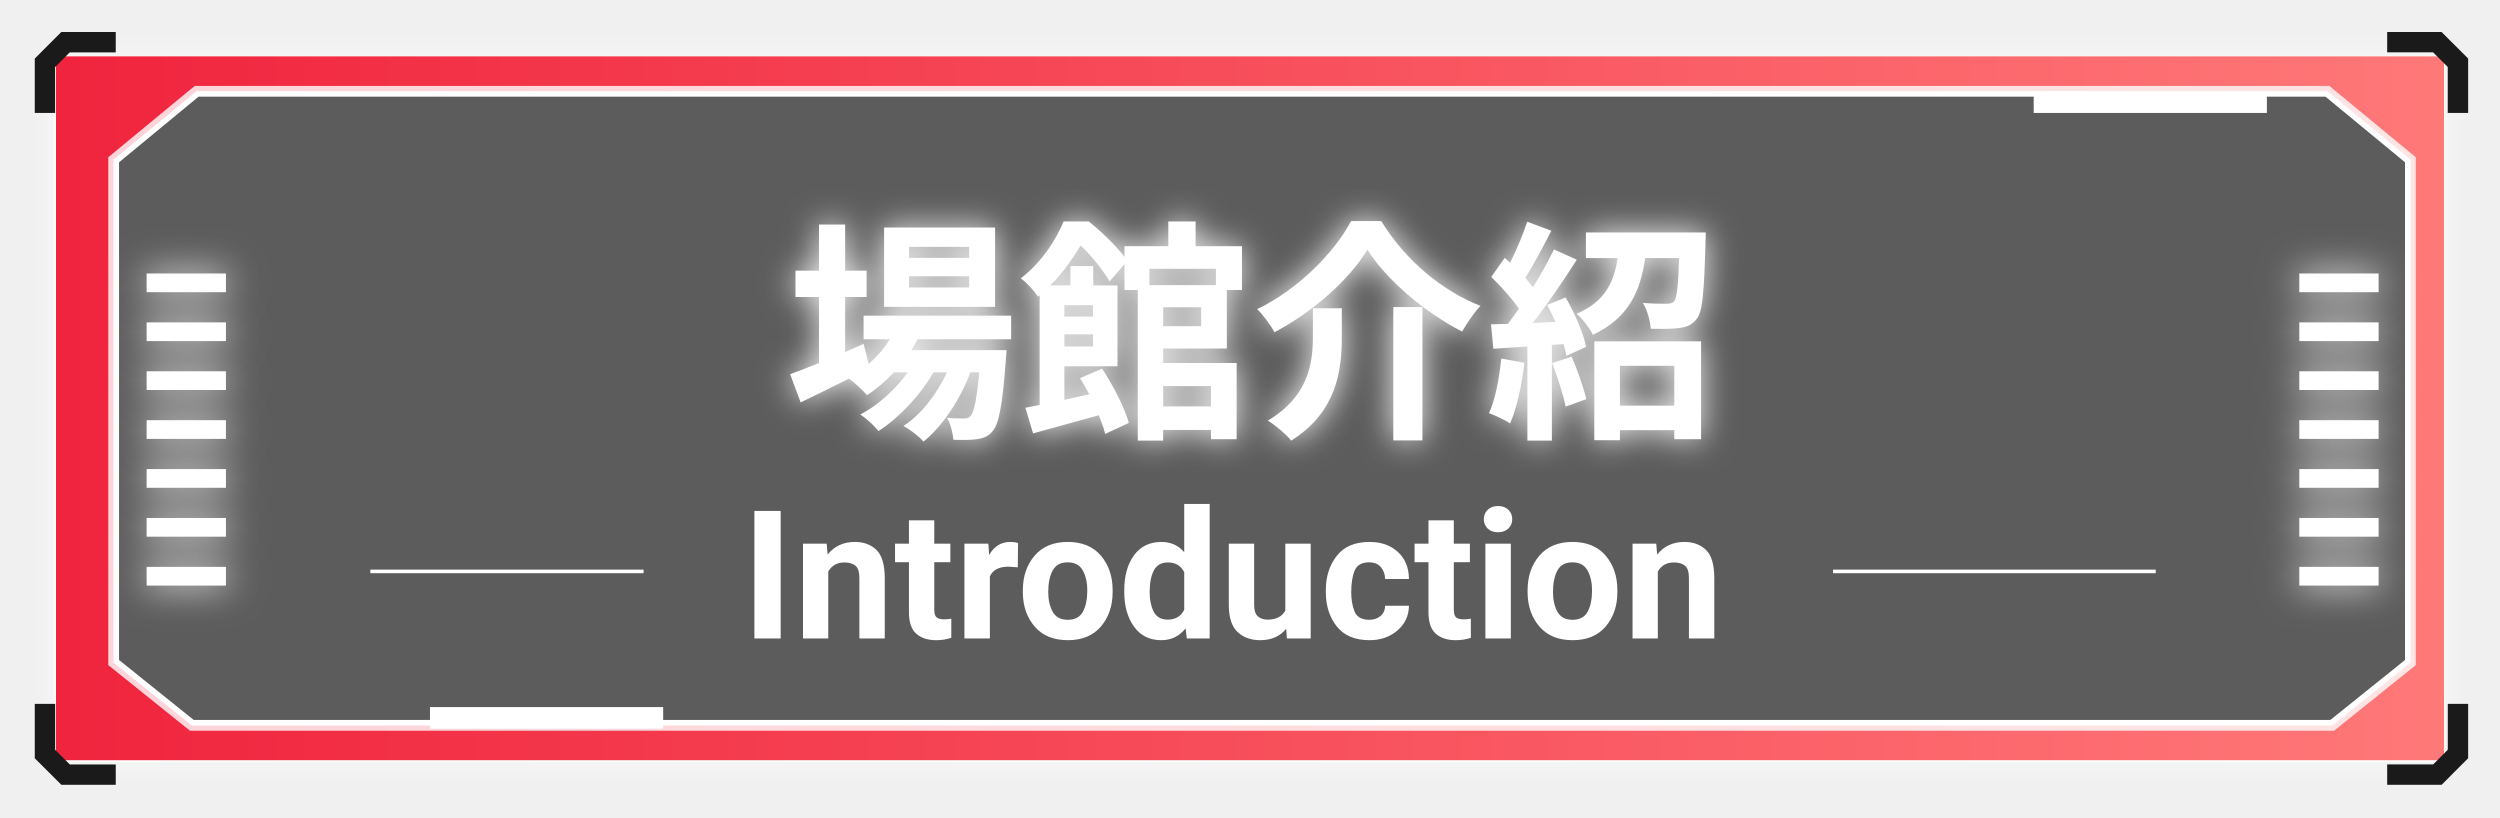
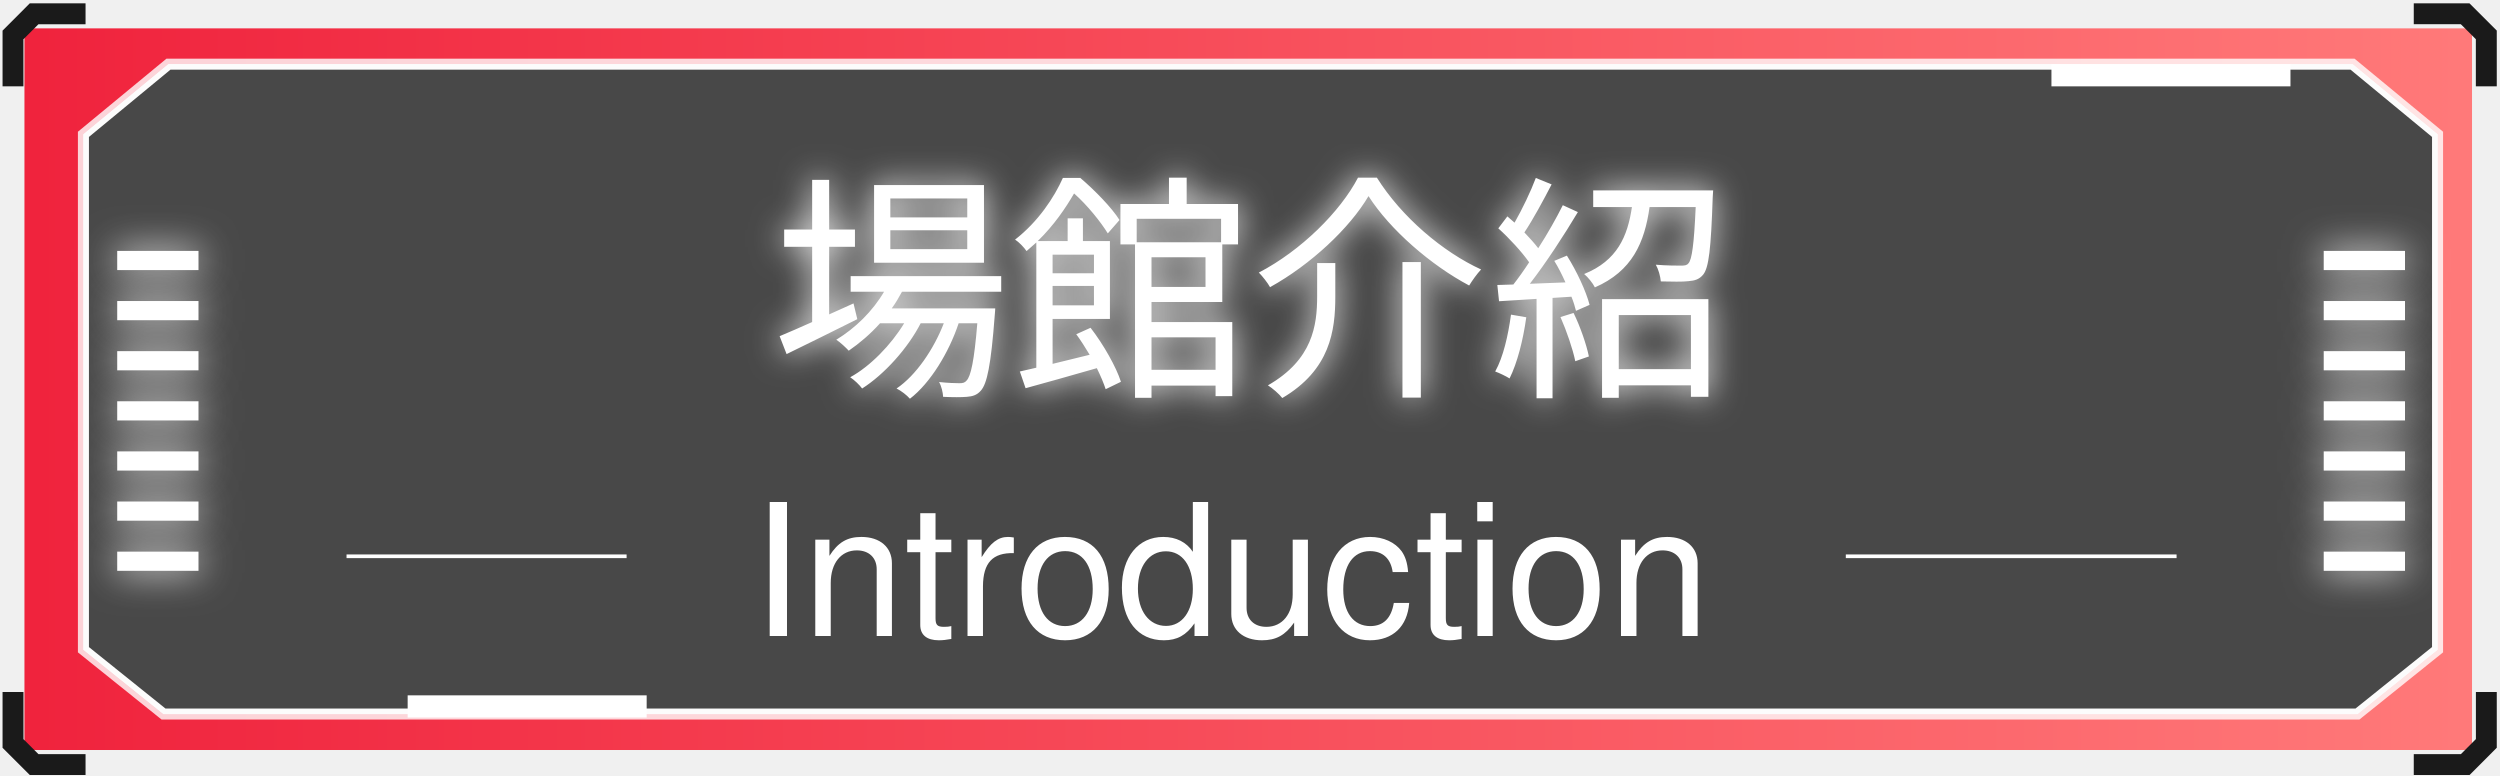
- <svg xmlns="http://www.w3.org/2000/svg" xmlns:xlink="http://www.w3.org/1999/xlink" width="697" height="228" viewBox="0 0 697 228">
+ <svg xmlns="http://www.w3.org/2000/svg" xmlns:xlink="http://www.w3.org/1999/xlink" width="680px" height="211px" viewBox="0 0 680 211" version="1.1">
  <defs>
-     <filter id="prefix__a" width="103.6%" height="112.2%" x="-1.8%" y="-6.1%" filterUnits="objectBoundingBox">
-       <feMorphology in="SourceAlpha" operator="dilate" radius="1" result="shadowSpreadOuter1" />
-       <feOffset in="shadowSpreadOuter1" result="shadowOffsetOuter1" />
-       <feGaussianBlur in="shadowOffsetOuter1" result="shadowBlurOuter1" stdDeviation="3" />
-       <feColorMatrix in="shadowBlurOuter1" values="0 0 0 0 1 0 0 0 0 1 0 0 0 0 1 0 0 0 0.5 0" />
-     </filter>
-     <filter id="prefix__h" width="249.3%" height="732.4%" x="-74.6%" y="-316.2%" filterUnits="objectBoundingBox">
-       <feMorphology in="SourceAlpha" operator="dilate" radius=".5" result="shadowSpreadOuter1" />
-       <feOffset in="shadowSpreadOuter1" result="shadowOffsetOuter1" />
-       <feGaussianBlur in="shadowOffsetOuter1" result="shadowBlurOuter1" stdDeviation="5" />
-       <feColorMatrix in="shadowBlurOuter1" values="0 0 0 0 1 0 0 0 0 1 0 0 0 0 1 0 0 0 0.789 0" />
-     </filter>
-     <filter id="prefix__j" width="249.3%" height="732.4%" x="-74.6%" y="-316.2%" filterUnits="objectBoundingBox">
-       <feMorphology in="SourceAlpha" operator="dilate" radius=".5" result="shadowSpreadOuter1" />
-       <feOffset in="shadowSpreadOuter1" result="shadowOffsetOuter1" />
-       <feGaussianBlur in="shadowOffsetOuter1" result="shadowBlurOuter1" stdDeviation="5" />
-       <feColorMatrix in="shadowBlurOuter1" values="0 0 0 0 1 0 0 0 0 1 0 0 0 0 1 0 0 0 0.789 0" />
-     </filter>
-     <filter id="prefix__l" width="249.3%" height="732.4%" x="-74.6%" y="-316.2%" filterUnits="objectBoundingBox">
-       <feMorphology in="SourceAlpha" operator="dilate" radius=".5" result="shadowSpreadOuter1" />
-       <feOffset in="shadowSpreadOuter1" result="shadowOffsetOuter1" />
-       <feGaussianBlur in="shadowOffsetOuter1" result="shadowBlurOuter1" stdDeviation="5" />
-       <feColorMatrix in="shadowBlurOuter1" values="0 0 0 0 1 0 0 0 0 1 0 0 0 0 1 0 0 0 0.789 0" />
-     </filter>
-     <filter id="prefix__n" width="249.3%" height="732.4%" x="-74.6%" y="-316.2%" filterUnits="objectBoundingBox">
-       <feMorphology in="SourceAlpha" operator="dilate" radius=".5" result="shadowSpreadOuter1" />
-       <feOffset in="shadowSpreadOuter1" result="shadowOffsetOuter1" />
-       <feGaussianBlur in="shadowOffsetOuter1" result="shadowBlurOuter1" stdDeviation="5" />
-       <feColorMatrix in="shadowBlurOuter1" values="0 0 0 0 1 0 0 0 0 1 0 0 0 0 1 0 0 0 0.789 0" />
-     </filter>
-     <filter id="prefix__p" width="249.3%" height="732.4%" x="-74.6%" y="-316.2%" filterUnits="objectBoundingBox">
-       <feMorphology in="SourceAlpha" operator="dilate" radius=".5" result="shadowSpreadOuter1" />
-       <feOffset in="shadowSpreadOuter1" result="shadowOffsetOuter1" />
-       <feGaussianBlur in="shadowOffsetOuter1" result="shadowBlurOuter1" stdDeviation="5" />
-       <feColorMatrix in="shadowBlurOuter1" values="0 0 0 0 1 0 0 0 0 1 0 0 0 0 1 0 0 0 0.789 0" />
-     </filter>
-     <filter id="prefix__r" width="249.3%" height="732.4%" x="-74.6%" y="-316.2%" filterUnits="objectBoundingBox">
-       <feMorphology in="SourceAlpha" operator="dilate" radius=".5" result="shadowSpreadOuter1" />
-       <feOffset in="shadowSpreadOuter1" result="shadowOffsetOuter1" />
-       <feGaussianBlur in="shadowOffsetOuter1" result="shadowBlurOuter1" stdDeviation="5" />
-       <feColorMatrix in="shadowBlurOuter1" values="0 0 0 0 1 0 0 0 0 1 0 0 0 0 1 0 0 0 0.789 0" />
-     </filter>
-     <filter id="prefix__t" width="249.3%" height="732.4%" x="-74.6%" y="-316.2%" filterUnits="objectBoundingBox">
-       <feMorphology in="SourceAlpha" operator="dilate" radius=".5" result="shadowSpreadOuter1" />
-       <feOffset in="shadowSpreadOuter1" result="shadowOffsetOuter1" />
-       <feGaussianBlur in="shadowOffsetOuter1" result="shadowBlurOuter1" stdDeviation="5" />
-       <feColorMatrix in="shadowBlurOuter1" values="0 0 0 0 1 0 0 0 0 1 0 0 0 0 1 0 0 0 0.789 0" />
-     </filter>
-     <filter id="prefix__v" width="249.3%" height="732.4%" x="-74.6%" y="-316.2%" filterUnits="objectBoundingBox">
-       <feMorphology in="SourceAlpha" operator="dilate" radius=".5" result="shadowSpreadOuter1" />
-       <feOffset in="shadowSpreadOuter1" result="shadowOffsetOuter1" />
-       <feGaussianBlur in="shadowOffsetOuter1" result="shadowBlurOuter1" stdDeviation="5" />
-       <feColorMatrix in="shadowBlurOuter1" values="0 0 0 0 1 0 0 0 0 1 0 0 0 0 1 0 0 0 0.789 0" />
-     </filter>
-     <filter id="prefix__x" width="249.3%" height="732.4%" x="-74.6%" y="-316.2%" filterUnits="objectBoundingBox">
-       <feMorphology in="SourceAlpha" operator="dilate" radius=".5" result="shadowSpreadOuter1" />
-       <feOffset in="shadowSpreadOuter1" result="shadowOffsetOuter1" />
-       <feGaussianBlur in="shadowOffsetOuter1" result="shadowBlurOuter1" stdDeviation="5" />
-       <feColorMatrix in="shadowBlurOuter1" values="0 0 0 0 1 0 0 0 0 1 0 0 0 0 1 0 0 0 0.789 0" />
-     </filter>
-     <filter id="prefix__z" width="249.3%" height="732.4%" x="-74.6%" y="-316.2%" filterUnits="objectBoundingBox">
-       <feMorphology in="SourceAlpha" operator="dilate" radius=".5" result="shadowSpreadOuter1" />
-       <feOffset in="shadowSpreadOuter1" result="shadowOffsetOuter1" />
-       <feGaussianBlur in="shadowOffsetOuter1" result="shadowBlurOuter1" stdDeviation="5" />
-       <feColorMatrix in="shadowBlurOuter1" values="0 0 0 0 1 0 0 0 0 1 0 0 0 0 1 0 0 0 0.789 0" />
-     </filter>
-     <filter id="prefix__B" width="249.3%" height="732.4%" x="-74.6%" y="-316.2%" filterUnits="objectBoundingBox">
-       <feMorphology in="SourceAlpha" operator="dilate" radius=".5" result="shadowSpreadOuter1" />
-       <feOffset in="shadowSpreadOuter1" result="shadowOffsetOuter1" />
-       <feGaussianBlur in="shadowOffsetOuter1" result="shadowBlurOuter1" stdDeviation="5" />
-       <feColorMatrix in="shadowBlurOuter1" values="0 0 0 0 1 0 0 0 0 1 0 0 0 0 1 0 0 0 0.789 0" />
-     </filter>
-     <filter id="prefix__D" width="249.3%" height="732.4%" x="-74.6%" y="-316.2%" filterUnits="objectBoundingBox">
-       <feMorphology in="SourceAlpha" operator="dilate" radius=".5" result="shadowSpreadOuter1" />
-       <feOffset in="shadowSpreadOuter1" result="shadowOffsetOuter1" />
-       <feGaussianBlur in="shadowOffsetOuter1" result="shadowBlurOuter1" stdDeviation="5" />
-       <feColorMatrix in="shadowBlurOuter1" values="0 0 0 0 1 0 0 0 0 1 0 0 0 0 1 0 0 0 0.789 0" />
-     </filter>
-     <filter id="prefix__F" width="249.3%" height="732.4%" x="-74.6%" y="-316.2%" filterUnits="objectBoundingBox">
-       <feMorphology in="SourceAlpha" operator="dilate" radius=".5" result="shadowSpreadOuter1" />
-       <feOffset in="shadowSpreadOuter1" result="shadowOffsetOuter1" />
-       <feGaussianBlur in="shadowOffsetOuter1" result="shadowBlurOuter1" stdDeviation="5" />
-       <feColorMatrix in="shadowBlurOuter1" values="0 0 0 0 1 0 0 0 0 1 0 0 0 0 1 0 0 0 0.789 0" />
-     </filter>
-     <filter id="prefix__H" width="249.3%" height="732.4%" x="-74.6%" y="-316.2%" filterUnits="objectBoundingBox">
-       <feMorphology in="SourceAlpha" operator="dilate" radius=".5" result="shadowSpreadOuter1" />
-       <feOffset in="shadowSpreadOuter1" result="shadowOffsetOuter1" />
-       <feGaussianBlur in="shadowOffsetOuter1" result="shadowBlurOuter1" stdDeviation="5" />
-       <feColorMatrix in="shadowBlurOuter1" values="0 0 0 0 1 0 0 0 0 1 0 0 0 0 1 0 0 0 0.789 0" />
-     </filter>
-     <filter id="prefix__J" width="110.3%" height="128.1%" x="-5.2%" y="-14.1%" filterUnits="objectBoundingBox">
-       <feOffset in="SourceAlpha" result="shadowOffsetOuter1" />
-       <feGaussianBlur in="shadowOffsetOuter1" result="shadowBlurOuter1" stdDeviation="4.5" />
-       <feColorMatrix in="shadowBlurOuter1" values="0 0 0 0 1 0 0 0 0 1 0 0 0 0 1 0 0 0 0.959 0" />
-     </filter>
-     <path id="prefix__b" d="M0.242 197.439L666.58 197.439 666.58 0.663 0.242 0.663z" />
-     <path id="prefix__e" d="M657.015 169.722l-21.789 17.499H38.48l-21.789-17.499V29.541l23.126-19.086h594.072l23.126 19.086v140.181zM.599 197.012h665.814V.664H.599v196.348z" />
-     <path id="prefix__i" d="M632.051 73.464L654.159 73.464 654.159 68.246 632.051 68.246z" />
-     <path id="prefix__k" d="M632.051 87.097L654.159 87.097 654.159 81.879 632.051 81.879z" />
-     <path id="prefix__m" d="M632.051 100.73L654.159 100.73 654.159 95.512 632.051 95.512z" />
-     <path id="prefix__o" d="M632.051 114.363L654.159 114.363 654.159 109.145 632.051 109.145z" />
-     <path id="prefix__q" d="M632.051 127.996L654.159 127.996 654.159 122.778 632.051 122.778z" />
-     <path id="prefix__s" d="M31.883 73.464L53.99 73.464 53.99 68.246 31.883 68.246z" />
-     <path id="prefix__u" d="M31.883 87.097L53.99 87.097 53.99 81.879 31.883 81.879z" />
-     <path id="prefix__w" d="M31.883 100.73L53.99 100.73 53.99 95.512 31.883 95.512z" />
-     <path id="prefix__y" d="M31.883 114.363L53.99 114.363 53.99 109.145 31.883 109.145z" />
-     <path id="prefix__A" d="M31.883 127.996L53.99 127.996 53.99 122.778 31.883 122.778z" />
-     <path id="prefix__C" d="M632.051 141.629L654.159 141.629 654.159 136.411 632.051 136.411z" />
-     <path id="prefix__E" d="M632.051 155.262L654.159 155.262 654.159 150.044 632.051 150.044z" />
-     <path id="prefix__G" d="M31.883 141.629L53.99 141.629 53.99 136.411 31.883 136.411z" />
-     <path id="prefix__I" d="M31.883 155.262L53.99 155.262 53.99 150.044 31.883 150.044z" />
-     <linearGradient id="prefix__c" x1="50%" x2="50%" y1="104.263%" y2="14.438%">
-       <stop offset="0%" stop-color="#FFF" />
-       <stop offset="100%" stop-color="#FFF" />
+     <path d="M657.015,169.722 L635.226,187.221 L349.489,187.221 L38.48,187.221 L16.691,169.722 L16.691,29.541 L39.817,10.455 L349.489,10.455 L633.889,10.455 L657.015,29.541 L657.015,169.722 Z M0.599,197.012 L666.413,197.012 L666.413,0.664 L0.599,0.664 L0.599,197.012 Z" id="path-1" />
+     <linearGradient x1="-4.95633916e-05%" y1="50%" x2="100%" y2="50%" id="linearGradient-3">
+       <stop stop-color="#F0233D" offset="0%" />
+       <stop stop-color="#FF7979" offset="100%" />
    </linearGradient>
-     <linearGradient id="prefix__d" x1="50%" x2="50%" y1="-116.986%" y2="64.932%">
-       <stop offset="0%" stop-color="#FFF" />
-       <stop offset="100%" stop-color="#FFF" />
-     </linearGradient>
-     <linearGradient id="prefix__f" x1="0%" x2="100%" y1="50%" y2="50%">
-       <stop offset="0%" stop-color="#F0233D" />
-       <stop offset="100%" stop-color="#FF7979" />
-     </linearGradient>
-     <text id="prefix__K" fill="#FFF" font-family="NotoSansTC-Bold, Noto Sans TC Bold" font-size="65" font-weight="bold" letter-spacing=".07">
-       <tspan x="218.861" y="117">場館介紹</tspan>
+     <polygon id="path-4" points="632.051 73.464 654.159 73.464 654.159 68.246 632.051 68.246" />
+     <filter x="-74.6%" y="-316.2%" width="249.3%" height="732.4%" filterUnits="objectBoundingBox" id="filter-5">
+       <feMorphology radius="0.5" operator="dilate" in="SourceAlpha" result="shadowSpreadOuter1" />
+       <feOffset dx="0" dy="0" in="shadowSpreadOuter1" result="shadowOffsetOuter1" />
+       <feGaussianBlur stdDeviation="5" in="shadowOffsetOuter1" result="shadowBlurOuter1" />
+       <feColorMatrix values="0 0 0 0 1   0 0 0 0 1   0 0 0 0 1  0 0 0 0.789 0" type="matrix" in="shadowBlurOuter1" />
+     </filter>
+     <polygon id="path-6" points="632.051 87.097 654.159 87.097 654.159 81.879 632.051 81.879" />
+     <filter x="-74.6%" y="-316.2%" width="249.3%" height="732.4%" filterUnits="objectBoundingBox" id="filter-7">
+       <feMorphology radius="0.5" operator="dilate" in="SourceAlpha" result="shadowSpreadOuter1" />
+       <feOffset dx="0" dy="0" in="shadowSpreadOuter1" result="shadowOffsetOuter1" />
+       <feGaussianBlur stdDeviation="5" in="shadowOffsetOuter1" result="shadowBlurOuter1" />
+       <feColorMatrix values="0 0 0 0 1   0 0 0 0 1   0 0 0 0 1  0 0 0 0.789 0" type="matrix" in="shadowBlurOuter1" />
+     </filter>
+     <polygon id="path-8" points="632.051 100.73 654.159 100.73 654.159 95.512 632.051 95.512" />
+     <filter x="-74.6%" y="-316.2%" width="249.3%" height="732.4%" filterUnits="objectBoundingBox" id="filter-9">
+       <feMorphology radius="0.5" operator="dilate" in="SourceAlpha" result="shadowSpreadOuter1" />
+       <feOffset dx="0" dy="0" in="shadowSpreadOuter1" result="shadowOffsetOuter1" />
+       <feGaussianBlur stdDeviation="5" in="shadowOffsetOuter1" result="shadowBlurOuter1" />
+       <feColorMatrix values="0 0 0 0 1   0 0 0 0 1   0 0 0 0 1  0 0 0 0.789 0" type="matrix" in="shadowBlurOuter1" />
+     </filter>
+     <polygon id="path-10" points="632.051 114.363 654.159 114.363 654.159 109.145 632.051 109.145" />
+     <filter x="-74.6%" y="-316.2%" width="249.3%" height="732.4%" filterUnits="objectBoundingBox" id="filter-11">
+       <feMorphology radius="0.5" operator="dilate" in="SourceAlpha" result="shadowSpreadOuter1" />
+       <feOffset dx="0" dy="0" in="shadowSpreadOuter1" result="shadowOffsetOuter1" />
+       <feGaussianBlur stdDeviation="5" in="shadowOffsetOuter1" result="shadowBlurOuter1" />
+       <feColorMatrix values="0 0 0 0 1   0 0 0 0 1   0 0 0 0 1  0 0 0 0.789 0" type="matrix" in="shadowBlurOuter1" />
+     </filter>
+     <polygon id="path-12" points="632.051 127.996 654.159 127.996 654.159 122.778 632.051 122.778" />
+     <filter x="-74.6%" y="-316.2%" width="249.3%" height="732.4%" filterUnits="objectBoundingBox" id="filter-13">
+       <feMorphology radius="0.5" operator="dilate" in="SourceAlpha" result="shadowSpreadOuter1" />
+       <feOffset dx="0" dy="0" in="shadowSpreadOuter1" result="shadowOffsetOuter1" />
+       <feGaussianBlur stdDeviation="5" in="shadowOffsetOuter1" result="shadowBlurOuter1" />
+       <feColorMatrix values="0 0 0 0 1   0 0 0 0 1   0 0 0 0 1  0 0 0 0.789 0" type="matrix" in="shadowBlurOuter1" />
+     </filter>
+     <polygon id="path-14" points="31.883 73.464 53.99 73.464 53.99 68.246 31.883 68.246" />
+     <filter x="-74.6%" y="-316.2%" width="249.3%" height="732.4%" filterUnits="objectBoundingBox" id="filter-15">
+       <feMorphology radius="0.5" operator="dilate" in="SourceAlpha" result="shadowSpreadOuter1" />
+       <feOffset dx="0" dy="0" in="shadowSpreadOuter1" result="shadowOffsetOuter1" />
+       <feGaussianBlur stdDeviation="5" in="shadowOffsetOuter1" result="shadowBlurOuter1" />
+       <feColorMatrix values="0 0 0 0 1   0 0 0 0 1   0 0 0 0 1  0 0 0 0.789 0" type="matrix" in="shadowBlurOuter1" />
+     </filter>
+     <polygon id="path-16" points="31.883 87.097 53.99 87.097 53.99 81.879 31.883 81.879" />
+     <filter x="-74.6%" y="-316.2%" width="249.3%" height="732.4%" filterUnits="objectBoundingBox" id="filter-17">
+       <feMorphology radius="0.5" operator="dilate" in="SourceAlpha" result="shadowSpreadOuter1" />
+       <feOffset dx="0" dy="0" in="shadowSpreadOuter1" result="shadowOffsetOuter1" />
+       <feGaussianBlur stdDeviation="5" in="shadowOffsetOuter1" result="shadowBlurOuter1" />
+       <feColorMatrix values="0 0 0 0 1   0 0 0 0 1   0 0 0 0 1  0 0 0 0.789 0" type="matrix" in="shadowBlurOuter1" />
+     </filter>
+     <polygon id="path-18" points="31.883 100.73 53.99 100.73 53.99 95.512 31.883 95.512" />
+     <filter x="-74.6%" y="-316.2%" width="249.3%" height="732.4%" filterUnits="objectBoundingBox" id="filter-19">
+       <feMorphology radius="0.5" operator="dilate" in="SourceAlpha" result="shadowSpreadOuter1" />
+       <feOffset dx="0" dy="0" in="shadowSpreadOuter1" result="shadowOffsetOuter1" />
+       <feGaussianBlur stdDeviation="5" in="shadowOffsetOuter1" result="shadowBlurOuter1" />
+       <feColorMatrix values="0 0 0 0 1   0 0 0 0 1   0 0 0 0 1  0 0 0 0.789 0" type="matrix" in="shadowBlurOuter1" />
+     </filter>
+     <polygon id="path-20" points="31.883 114.363 53.99 114.363 53.99 109.145 31.883 109.145" />
+     <filter x="-74.6%" y="-316.2%" width="249.3%" height="732.4%" filterUnits="objectBoundingBox" id="filter-21">
+       <feMorphology radius="0.5" operator="dilate" in="SourceAlpha" result="shadowSpreadOuter1" />
+       <feOffset dx="0" dy="0" in="shadowSpreadOuter1" result="shadowOffsetOuter1" />
+       <feGaussianBlur stdDeviation="5" in="shadowOffsetOuter1" result="shadowBlurOuter1" />
+       <feColorMatrix values="0 0 0 0 1   0 0 0 0 1   0 0 0 0 1  0 0 0 0.789 0" type="matrix" in="shadowBlurOuter1" />
+     </filter>
+     <polygon id="path-22" points="31.883 127.996 53.99 127.996 53.99 122.778 31.883 122.778" />
+     <filter x="-74.6%" y="-316.2%" width="249.3%" height="732.4%" filterUnits="objectBoundingBox" id="filter-23">
+       <feMorphology radius="0.5" operator="dilate" in="SourceAlpha" result="shadowSpreadOuter1" />
+       <feOffset dx="0" dy="0" in="shadowSpreadOuter1" result="shadowOffsetOuter1" />
+       <feGaussianBlur stdDeviation="5" in="shadowOffsetOuter1" result="shadowBlurOuter1" />
+       <feColorMatrix values="0 0 0 0 1   0 0 0 0 1   0 0 0 0 1  0 0 0 0.789 0" type="matrix" in="shadowBlurOuter1" />
+     </filter>
+     <polygon id="path-24" points="632.051 141.629 654.159 141.629 654.159 136.411 632.051 136.411" />
+     <filter x="-74.6%" y="-316.2%" width="249.3%" height="732.4%" filterUnits="objectBoundingBox" id="filter-25">
+       <feMorphology radius="0.5" operator="dilate" in="SourceAlpha" result="shadowSpreadOuter1" />
+       <feOffset dx="0" dy="0" in="shadowSpreadOuter1" result="shadowOffsetOuter1" />
+       <feGaussianBlur stdDeviation="5" in="shadowOffsetOuter1" result="shadowBlurOuter1" />
+       <feColorMatrix values="0 0 0 0 1   0 0 0 0 1   0 0 0 0 1  0 0 0 0.789 0" type="matrix" in="shadowBlurOuter1" />
+     </filter>
+     <polygon id="path-26" points="632.051 155.262 654.159 155.262 654.159 150.044 632.051 150.044" />
+     <filter x="-74.6%" y="-316.2%" width="249.3%" height="732.4%" filterUnits="objectBoundingBox" id="filter-27">
+       <feMorphology radius="0.5" operator="dilate" in="SourceAlpha" result="shadowSpreadOuter1" />
+       <feOffset dx="0" dy="0" in="shadowSpreadOuter1" result="shadowOffsetOuter1" />
+       <feGaussianBlur stdDeviation="5" in="shadowOffsetOuter1" result="shadowBlurOuter1" />
+       <feColorMatrix values="0 0 0 0 1   0 0 0 0 1   0 0 0 0 1  0 0 0 0.789 0" type="matrix" in="shadowBlurOuter1" />
+     </filter>
+     <polygon id="path-28" points="31.883 141.629 53.99 141.629 53.99 136.411 31.883 136.411" />
+     <filter x="-74.6%" y="-316.2%" width="249.3%" height="732.4%" filterUnits="objectBoundingBox" id="filter-29">
+       <feMorphology radius="0.5" operator="dilate" in="SourceAlpha" result="shadowSpreadOuter1" />
+       <feOffset dx="0" dy="0" in="shadowSpreadOuter1" result="shadowOffsetOuter1" />
+       <feGaussianBlur stdDeviation="5" in="shadowOffsetOuter1" result="shadowBlurOuter1" />
+       <feColorMatrix values="0 0 0 0 1   0 0 0 0 1   0 0 0 0 1  0 0 0 0.789 0" type="matrix" in="shadowBlurOuter1" />
+     </filter>
+     <polygon id="path-30" points="31.883 155.262 53.99 155.262 53.99 150.044 31.883 150.044" />
+     <filter x="-74.6%" y="-316.2%" width="249.3%" height="732.4%" filterUnits="objectBoundingBox" id="filter-31">
+       <feMorphology radius="0.5" operator="dilate" in="SourceAlpha" result="shadowSpreadOuter1" />
+       <feOffset dx="0" dy="0" in="shadowSpreadOuter1" result="shadowOffsetOuter1" />
+       <feGaussianBlur stdDeviation="5" in="shadowOffsetOuter1" result="shadowBlurOuter1" />
+       <feColorMatrix values="0 0 0 0 1   0 0 0 0 1   0 0 0 0 1  0 0 0 0.789 0" type="matrix" in="shadowBlurOuter1" />
+     </filter>
+     <text id="text-32" font-family="PingFangTC-Regular, PingFang TC" font-size="65" font-weight="normal" letter-spacing="0.07" fill="#FFFFFF">
+       <tspan x="209.861" y="103">場館介紹</tspan>
    </text>
+     <filter x="-5.2%" y="-14.8%" width="110.3%" height="129.7%" filterUnits="objectBoundingBox" id="filter-33">
+       <feOffset dx="0" dy="0" in="SourceAlpha" result="shadowOffsetOuter1" />
+       <feGaussianBlur stdDeviation="4.5" in="shadowOffsetOuter1" result="shadowBlurOuter1" />
+       <feColorMatrix values="0 0 0 0 1   0 0 0 0 1   0 0 0 0 1  0 0 0 0.959 0" type="matrix" in="shadowBlurOuter1" />
+     </filter>
  </defs>
-   <g fill="none" fill-rule="evenodd">
-     <g>
-       <g transform="translate(9 8) translate(6 7)">
-         <use fill="#000" filter="url(#prefix__a)" xlink:href="#prefix__b" />
-         <use fill="url(#prefix__c)" xlink:href="#prefix__b" />
-         <path fill="url(#prefix__d)" d="M0.242 197.439L666.58 197.439 666.58 0.663 0.242 0.663z" />
+   <g id="design" stroke="none" stroke-width="1" fill="none" fill-rule="evenodd">
+     <g id="btn/primary" transform="translate(-9, -8)">
+       <g transform="translate(9, 8)">
+         <g id="bg">
+           <g id="Group-6" transform="translate(6, 7)" />
+           <g id="Group-9" transform="translate(6, 7)">
+             <mask id="mask-2" fill="white">
+               <use xlink:href="#path-1" />
+             </mask>
+             <g id="Clip-8" />
+             <path d="M657.015,169.722 L635.226,187.221 L349.489,187.221 L38.48,187.221 L16.691,169.722 L16.691,29.541 L39.817,10.455 L349.489,10.455 L633.889,10.455 L657.015,29.541 L657.015,169.722 Z M0.599,197.012 L666.413,197.012 L666.413,0.664 L0.599,0.664 L0.599,197.012 Z" id="Fill-7" fill="url(#linearGradient-3)" mask="url(#mask-2)" />
+           </g>
+           <polygon id="Fill-10" fill="#1A1A1A" points="679.12 11.688 679.12 8.315 671.703 0.914 668.444 0.914 656.545 0.914 656.545 6.59 669.348 6.59 673.431 10.665 673.431 23.489 679.12 23.489" />
+           <polygon id="Fill-11" fill="#1A1A1A" points="668.347 210.807 671.72 210.807 679.12 203.39 679.12 200.131 679.12 188.232 673.444 188.232 673.444 201.035 669.369 205.118 656.545 205.118 656.545 210.807" />
+           <polygon id="Fill-12" fill="#1A1A1A" points="0.695 200.034 0.695 203.407 8.112 210.807 11.371 210.807 23.27 210.807 23.27 205.131 10.467 205.131 6.384 201.056 6.384 188.232 0.695 188.232" />
+           <polygon id="Fill-13" fill="#1A1A1A" points="11.468 0.914 8.096 0.914 0.695 8.331 0.695 11.59 0.695 23.489 6.372 23.489 6.372 10.686 10.446 6.603 23.27 6.603 23.27 0.914" />
+           <g id="Group-20" opacity="0.8" transform="translate(22, 17)">
+             <g id="Group-18">
+               <polygon id="Fill-14" fill="#000000" opacity="0.872" points="617.889 0.455 333.489 0.455 23.817 0.455 0.691 19.54 0.691 159.722 22.48 177.221 333.489 177.221 619.226 177.221 641.015 159.722 641.015 19.54" />
+               <polygon id="Stroke-16" stroke="#FFFFFF" stroke-width="3" points="617.889 0.455 333.489 0.455 23.817 0.455 0.691 19.54 0.691 159.722 22.48 177.221 333.489 177.221 619.226 177.221 641.015 159.722 641.015 19.54" />
+             </g>
+           </g>
+           <g id="Fill-21" fill-rule="nonzero">
+             <use fill="black" fill-opacity="1" filter="url(#filter-5)" xlink:href="#path-4" />
+             <use fill="#FFFFFF" xlink:href="#path-4" />
+           </g>
+           <g id="Fill-23" fill-rule="nonzero">
+             <use fill="black" fill-opacity="1" filter="url(#filter-7)" xlink:href="#path-6" />
+             <use fill="#FFFFFF" xlink:href="#path-6" />
+           </g>
+           <g id="Fill-25" fill-rule="nonzero">
+             <use fill="black" fill-opacity="1" filter="url(#filter-9)" xlink:href="#path-8" />
+             <use fill="#FFFFFF" xlink:href="#path-8" />
+           </g>
+           <g id="Fill-27" fill-rule="nonzero">
+             <use fill="black" fill-opacity="1" filter="url(#filter-11)" xlink:href="#path-10" />
+             <use fill="#FFFFFF" xlink:href="#path-10" />
+           </g>
+           <g id="Fill-29" fill-rule="nonzero">
+             <use fill="black" fill-opacity="1" filter="url(#filter-13)" xlink:href="#path-12" />
+             <use fill="#FFFFFF" xlink:href="#path-12" />
+           </g>
+           <g id="Fill-31" fill-rule="nonzero">
+             <use fill="black" fill-opacity="1" filter="url(#filter-15)" xlink:href="#path-14" />
+             <use fill="#FFFFFF" xlink:href="#path-14" />
+           </g>
+           <g id="Fill-33" fill-rule="nonzero">
+             <use fill="black" fill-opacity="1" filter="url(#filter-17)" xlink:href="#path-16" />
+             <use fill="#FFFFFF" xlink:href="#path-16" />
+           </g>
+           <g id="Fill-35" fill-rule="nonzero">
+             <use fill="black" fill-opacity="1" filter="url(#filter-19)" xlink:href="#path-18" />
+             <use fill="#FFFFFF" xlink:href="#path-18" />
+           </g>
+           <g id="Fill-37" fill-rule="nonzero">
+             <use fill="black" fill-opacity="1" filter="url(#filter-21)" xlink:href="#path-20" />
+             <use fill="#FFFFFF" xlink:href="#path-20" />
+           </g>
+           <g id="Fill-39" fill-rule="nonzero">
+             <use fill="black" fill-opacity="1" filter="url(#filter-23)" xlink:href="#path-22" />
+             <use fill="#FFFFFF" xlink:href="#path-22" />
+           </g>
+           <g id="Fill-41" fill-rule="nonzero">
+             <use fill="black" fill-opacity="1" filter="url(#filter-25)" xlink:href="#path-24" />
+             <use fill="#FFFFFF" xlink:href="#path-24" />
+           </g>
+           <g id="Fill-43" fill-rule="nonzero">
+             <use fill="black" fill-opacity="1" filter="url(#filter-27)" xlink:href="#path-26" />
+             <use fill="#FFFFFF" xlink:href="#path-26" />
+           </g>
+           <g id="Fill-45" fill-rule="nonzero">
+             <use fill="black" fill-opacity="1" filter="url(#filter-29)" xlink:href="#path-28" />
+             <use fill="#FFFFFF" xlink:href="#path-28" />
+           </g>
+           <g id="Fill-47" fill-rule="nonzero">
+             <use fill="black" fill-opacity="1" filter="url(#filter-31)" xlink:href="#path-30" />
+             <use fill="#FFFFFF" xlink:href="#path-30" />
+           </g>
+           <polygon id="Fill-48" fill="#FFFFFF" points="557.993 23.489 623.005 23.489 623.005 17.454 557.993 17.454" />
+           <polygon id="Fill-49" fill="#FFFFFF" points="110.881 195.169 175.893 195.169 175.893 189.134 110.881 189.134" />
+           <line x1="94.259" y1="151.31" x2="170.435" y2="151.31" id="Stroke-50" stroke="#FFFFFF" />
+           <line x1="592.027" y1="151.31" x2="502.06" y2="151.31" id="Stroke-51" stroke="#FFFFFF" />
+         </g>
+         <text id="#英文小標" font-family="Helvetica" font-size="50" font-weight="normal" fill="#FFFFFF">
+           <tspan x="204.36" y="173">Introduction</tspan>
+         </text>
+         <g id="#中文大標" fill="#FFFFFF" fill-opacity="1">
+           <use filter="url(#filter-33)" xlink:href="#text-32" />
+           <use xlink:href="#text-32" />
+         </g>
      </g>
-       <g transform="translate(9 8) translate(6 7)">
-         <mask id="prefix__g" fill="#fff">
-           <use xlink:href="#prefix__e" />
-         </mask>
-         <path fill="url(#prefix__f)" d="M657.015 169.722l-21.789 17.499H38.48l-21.789-17.499V29.541l23.126-19.086h594.072l23.126 19.086v140.181zM.599 197.012h665.814V.664H.599v196.348z" mask="url(#prefix__g)" />
-       </g>
-       <path fill="#1A1A1A" d="M679.12 11.688L679.12 8.315 671.703.914 668.444.914 656.545.914 656.545 6.59 669.348 6.59 673.431 10.665 673.431 23.489 679.12 23.489zM668.347 210.807L671.72 210.807 679.12 203.39 679.12 200.131 679.12 188.232 673.444 188.232 673.444 201.035 669.369 205.118 656.545 205.118 656.545 210.807zM.695 200.034L.695 203.407 8.112 210.807 11.371 210.807 23.27 210.807 23.27 205.131 10.467 205.131 6.384 201.056 6.384 188.232.695 188.232zM11.468.914L8.096.914.695 8.331.695 11.59.695 23.489 6.372 23.489 6.372 10.686 10.446 6.603 23.27 6.603 23.27.914z" transform="translate(9 8)" />
-       <g opacity=".8">
-         <path fill="#333" d="M617.889 0.455L333.489 0.455 23.817 0.455 0.691 19.54 0.691 159.722 22.48 177.221 333.489 177.221 619.226 177.221 641.015 159.722 641.015 19.54z" transform="translate(9 8) translate(22 17)" />
-         <path stroke="#FFF" stroke-width="3" d="M617.889 0.455L333.489 0.455 23.817 0.455 0.691 19.54 0.691 159.722 22.48 177.221 333.489 177.221 619.226 177.221 641.015 159.722 641.015 19.54z" transform="translate(9 8) translate(22 17)" />
-       </g>
-       <g fill-rule="nonzero" transform="translate(9 8)">
-         <use fill="#000" filter="url(#prefix__h)" xlink:href="#prefix__i" />
-         <use fill="#FFF" xlink:href="#prefix__i" />
-       </g>
-       <g fill-rule="nonzero" transform="translate(9 8)">
-         <use fill="#000" filter="url(#prefix__j)" xlink:href="#prefix__k" />
-         <use fill="#FFF" xlink:href="#prefix__k" />
-       </g>
-       <g fill-rule="nonzero" transform="translate(9 8)">
-         <use fill="#000" filter="url(#prefix__l)" xlink:href="#prefix__m" />
-         <use fill="#FFF" xlink:href="#prefix__m" />
-       </g>
-       <g fill-rule="nonzero" transform="translate(9 8)">
-         <use fill="#000" filter="url(#prefix__n)" xlink:href="#prefix__o" />
-         <use fill="#FFF" xlink:href="#prefix__o" />
-       </g>
-       <g fill-rule="nonzero" transform="translate(9 8)">
-         <use fill="#000" filter="url(#prefix__p)" xlink:href="#prefix__q" />
-         <use fill="#FFF" xlink:href="#prefix__q" />
-       </g>
-       <g fill-rule="nonzero" transform="translate(9 8)">
-         <use fill="#000" filter="url(#prefix__r)" xlink:href="#prefix__s" />
-         <use fill="#FFF" xlink:href="#prefix__s" />
-       </g>
-       <g fill-rule="nonzero" transform="translate(9 8)">
-         <use fill="#000" filter="url(#prefix__t)" xlink:href="#prefix__u" />
-         <use fill="#FFF" xlink:href="#prefix__u" />
-       </g>
-       <g fill-rule="nonzero" transform="translate(9 8)">
-         <use fill="#000" filter="url(#prefix__v)" xlink:href="#prefix__w" />
-         <use fill="#FFF" xlink:href="#prefix__w" />
-       </g>
-       <g fill-rule="nonzero" transform="translate(9 8)">
-         <use fill="#000" filter="url(#prefix__x)" xlink:href="#prefix__y" />
-         <use fill="#FFF" xlink:href="#prefix__y" />
-       </g>
-       <g fill-rule="nonzero" transform="translate(9 8)">
-         <use fill="#000" filter="url(#prefix__z)" xlink:href="#prefix__A" />
-         <use fill="#FFF" xlink:href="#prefix__A" />
-       </g>
-       <g fill-rule="nonzero" transform="translate(9 8)">
-         <use fill="#000" filter="url(#prefix__B)" xlink:href="#prefix__C" />
-         <use fill="#FFF" xlink:href="#prefix__C" />
-       </g>
-       <g fill-rule="nonzero" transform="translate(9 8)">
-         <use fill="#000" filter="url(#prefix__D)" xlink:href="#prefix__E" />
-         <use fill="#FFF" xlink:href="#prefix__E" />
-       </g>
-       <g fill-rule="nonzero" transform="translate(9 8)">
-         <use fill="#000" filter="url(#prefix__F)" xlink:href="#prefix__G" />
-         <use fill="#FFF" xlink:href="#prefix__G" />
-       </g>
-       <g fill-rule="nonzero" transform="translate(9 8)">
-         <use fill="#000" filter="url(#prefix__H)" xlink:href="#prefix__I" />
-         <use fill="#FFF" xlink:href="#prefix__I" />
-       </g>
-       <path fill="#FFF" d="M557.993 23.489L623.005 23.489 623.005 17.454 557.993 17.454zM110.881 195.169L175.893 195.169 175.893 189.134 110.881 189.134z" transform="translate(9 8)" />
-       <path stroke="#FFF" d="M94.259 151.31L170.435 151.31M592.027 151.31L502.06 151.31" transform="translate(9 8)" />
-     </g>
-     <text fill="#FFF" font-family="Roboto-Bold, Roboto" font-size="50" font-weight="bold">
-       <tspan x="206.683" y="178">Introduction</tspan>
-     </text>
-     <g fill="#FFF">
-       <use filter="url(#prefix__J)" xlink:href="#prefix__K" />
-       <use xlink:href="#prefix__K" />
    </g>
  </g>
</svg>
